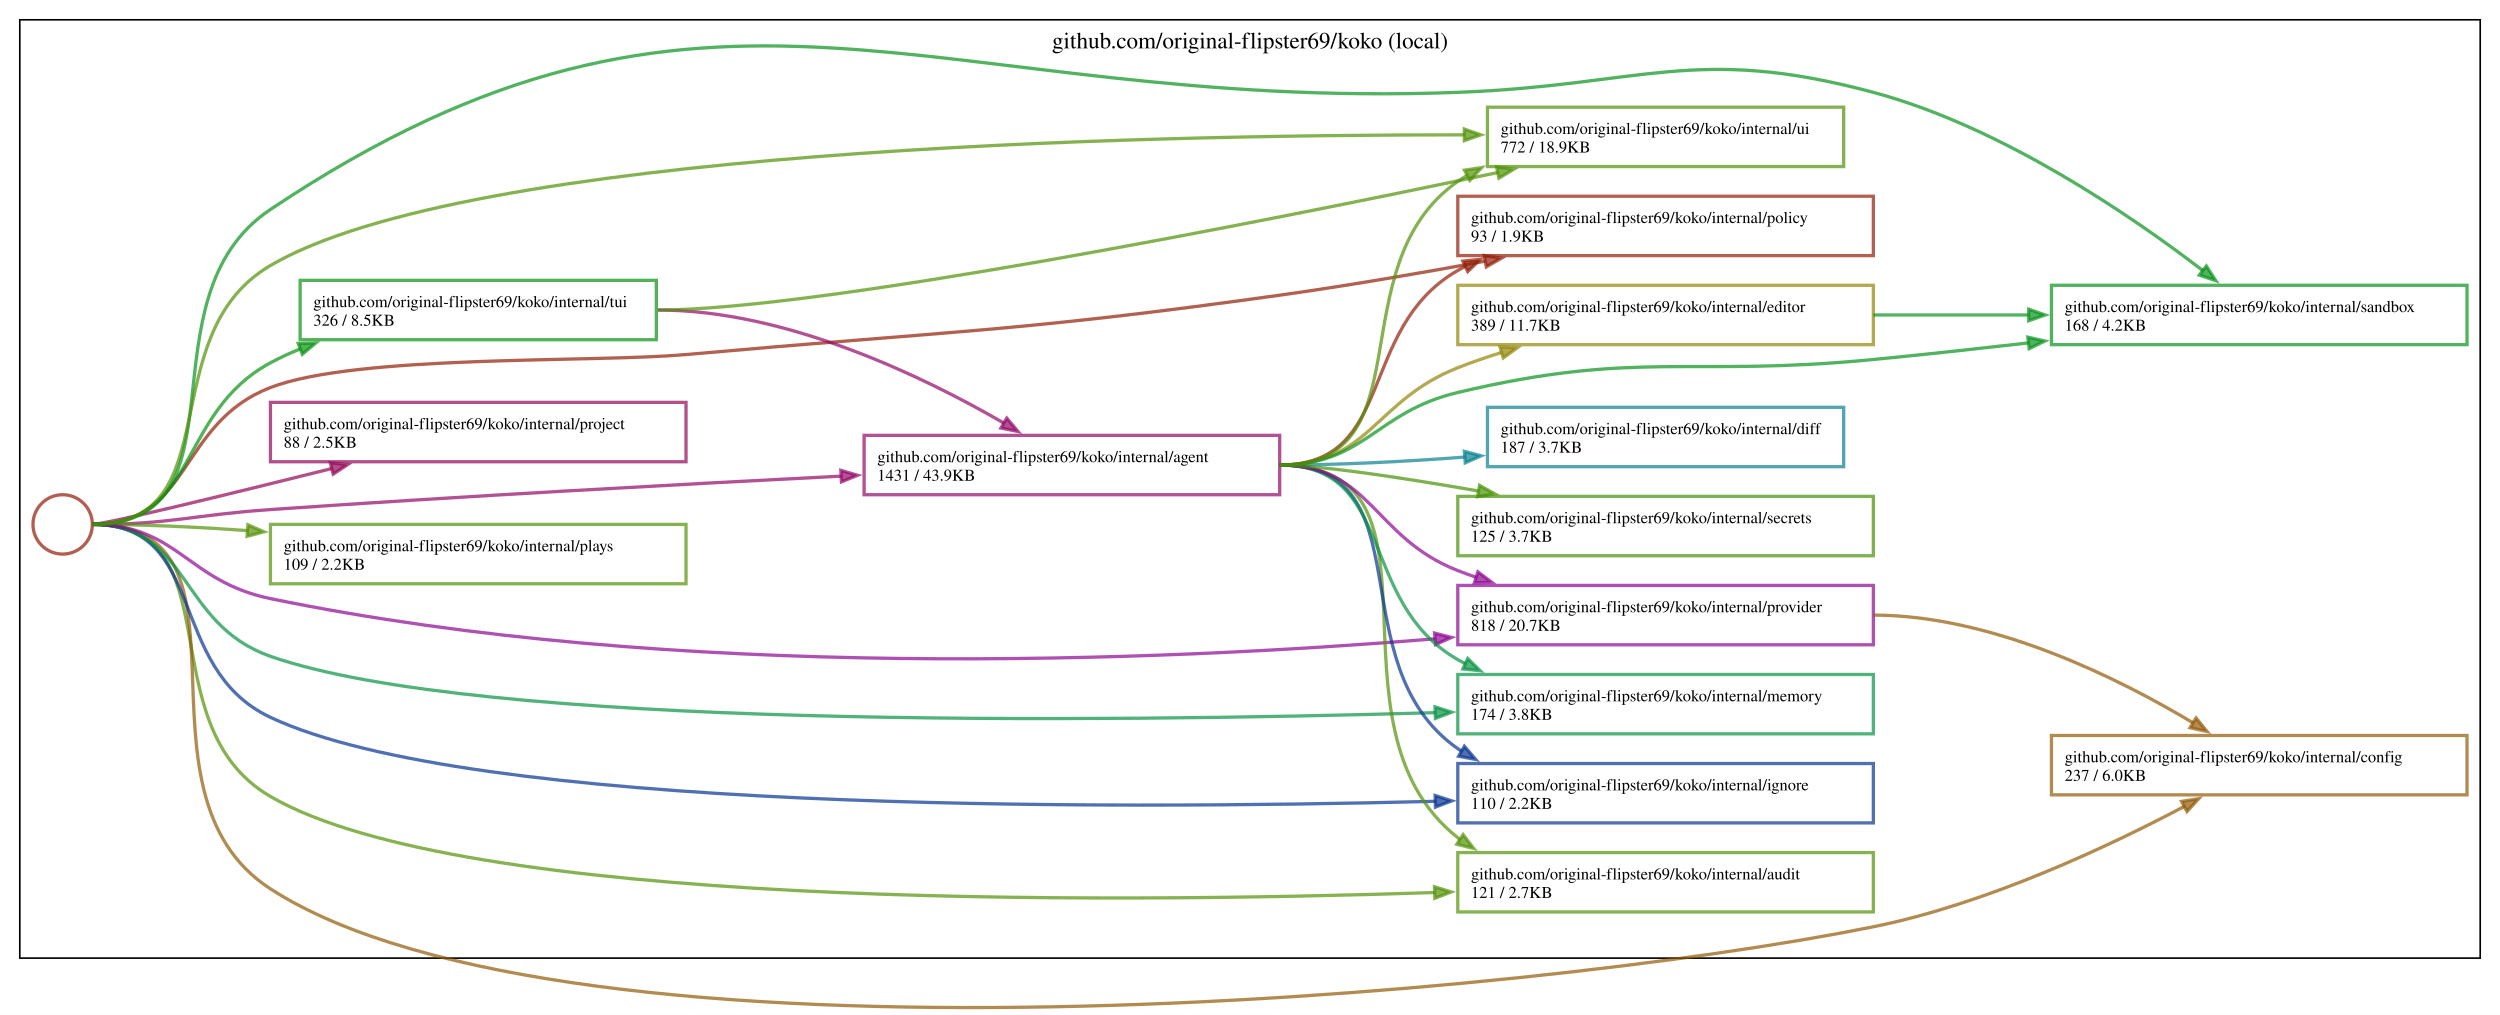
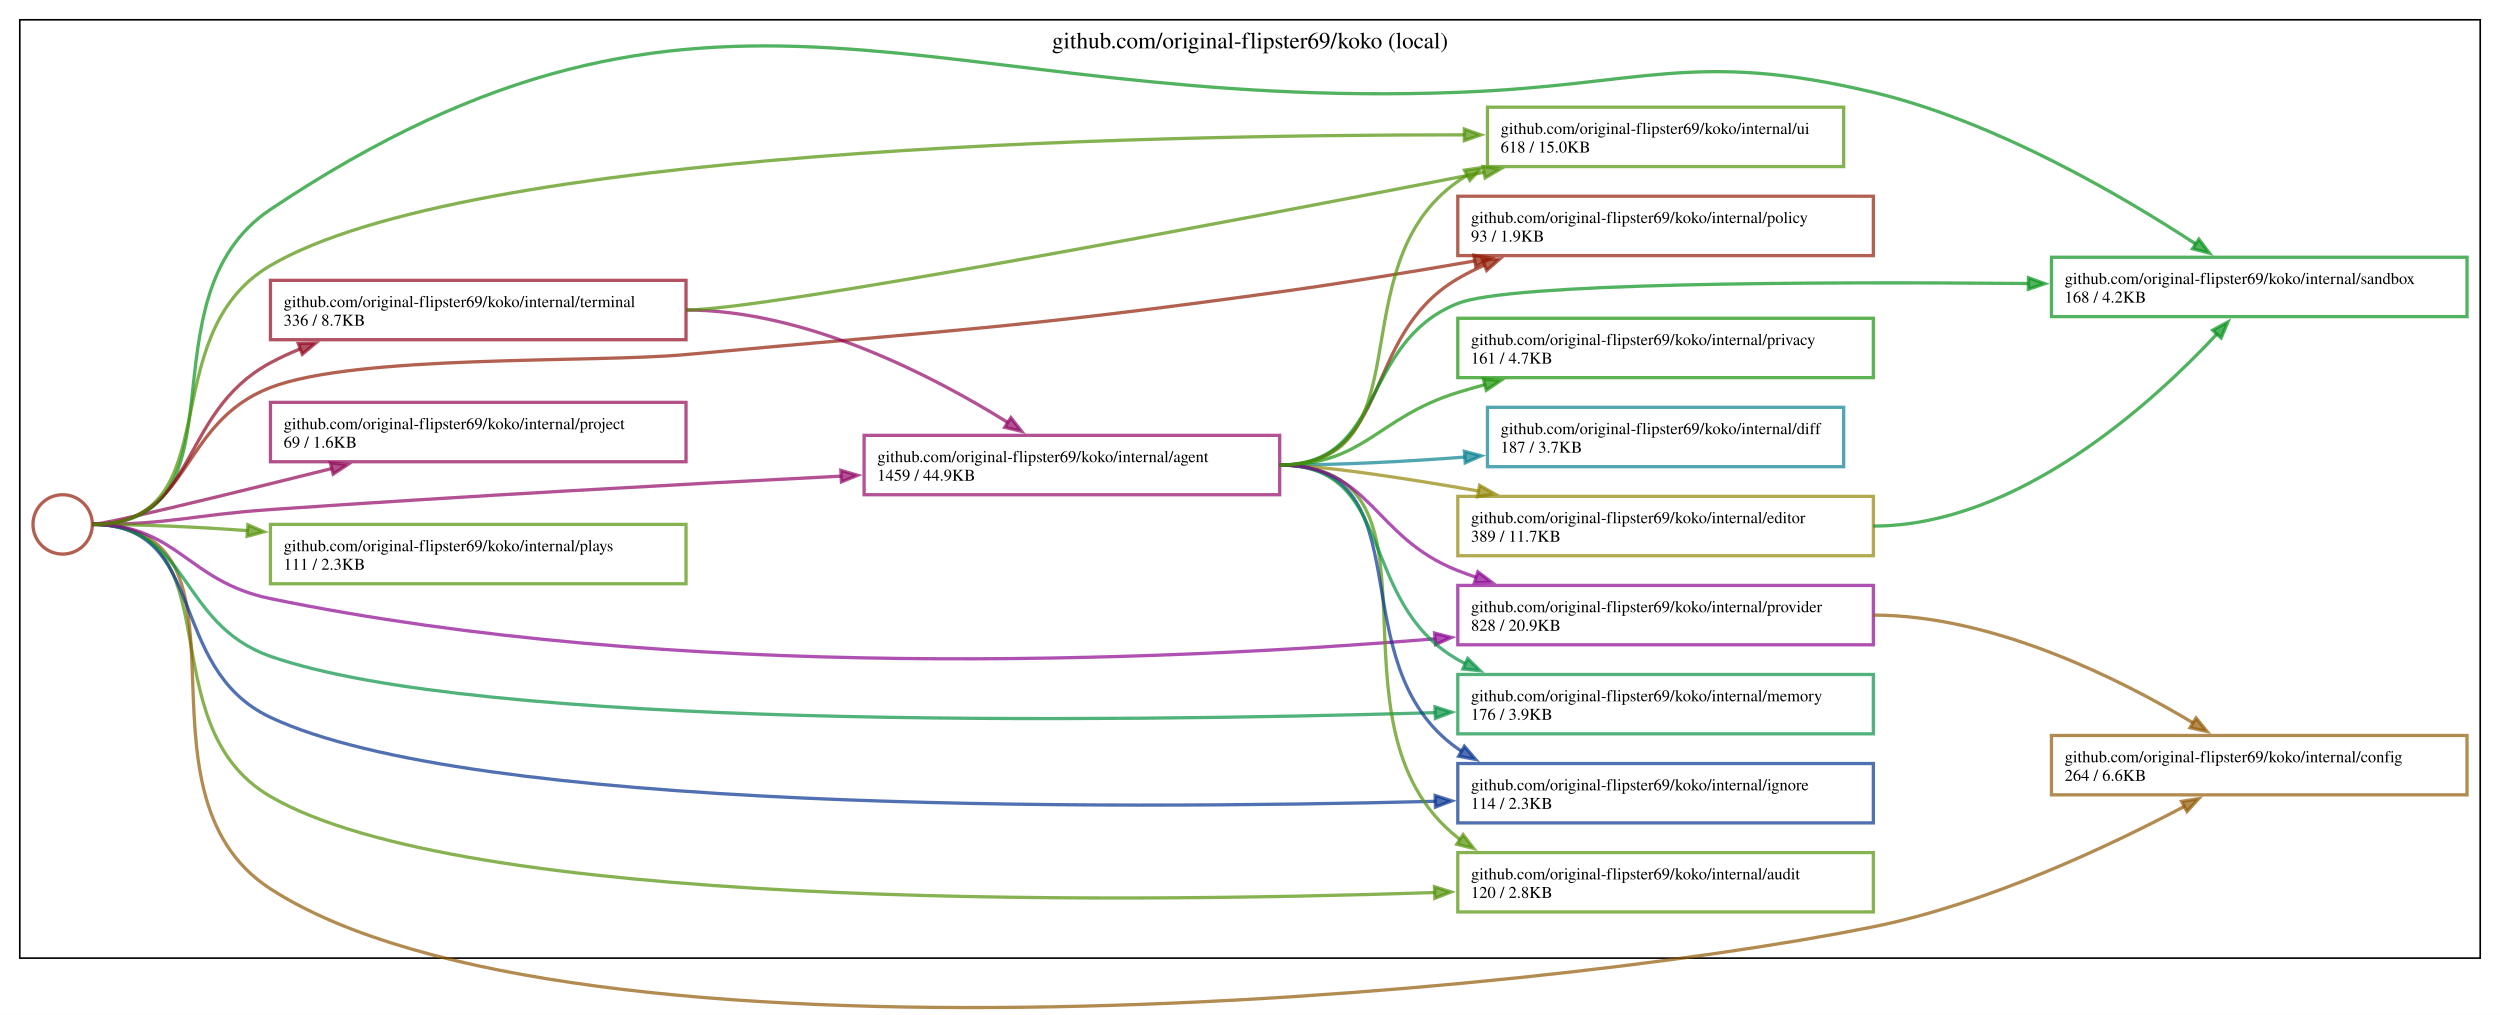
<svg xmlns="http://www.w3.org/2000/svg" xmlns:xlink="http://www.w3.org/1999/xlink" width="1516pt" height="615pt" viewBox="0.00 0.00 1516.00 615.00">
  <g id="graph0" class="graph" transform="scale(1 1) rotate(0) translate(4 611.42)">
    <polygon fill="white" stroke="none" points="-4,4 -4,-611.42 1512,-611.42 1512,4 -4,4" />
    <g id="clust1" class="cluster">
      <g id="a_clust1">
        <a xlink:href="https://pkg.go.dev/github.com/original-flipster69/koko@" xlink:title="github.com/original-flipster69/koko (local)">
          <polygon fill="none" stroke="black" points="8,-30.42 8,-599.42 1500,-599.42 1500,-30.42 8,-30.42" />
          <text xml:space="preserve" text-anchor="middle" x="754" y="-582.12" font-family="Times,serif" font-size="14.00">github.com/original-flipster69/koko (local)</text>
        </a>
      </g>
    </g>
    <g id="node1" class="node">
      <g id="a_node1">
        <a xlink:title="github.com/original-flipster69/koko" target="_graphviz">
          <ellipse fill="none" stroke="#911907" stroke-width="2" stroke-opacity="0.698" cx="34" cy="-293.42" rx="18" ry="18" />
        </a>
      </g>
    </g>
    <g id="node2" class="node">
      <g id="a_node2">
        <a xlink:href="https://pkg.go.dev/github.com/original-flipster69/koko/internal/agent" xlink:title="github.com/original-flipster69/koko/internal/agent" target="_graphviz">
          <polygon fill="none" stroke="#910766" stroke-width="2" stroke-opacity="0.698" points="772,-347.42 520,-347.42 520,-311.42 772,-311.42 772,-347.42" />
          <text xml:space="preserve" text-anchor="start" x="528" y="-331.17" font-family="Times,serif" font-size="10.00">github.com/original-flipster69/koko/internal/agent</text>
-           <text xml:space="preserve" text-anchor="start" x="528" y="-319.92" font-family="Times,serif" font-size="10.00">1431 / 43.9KB</text>
+           <text xml:space="preserve" text-anchor="start" x="528" y="-319.92" font-family="Times,serif" font-size="10.00">1459 / 44.9KB</text>
        </a>
      </g>
    </g>
    <g id="edge1" class="edge">
      <g id="a_edge1">
        <a xlink:title="github.com/original-flipster69/koko -&gt; github.com/original-flipster69/koko/internal/agent">
          <path fill="none" stroke="#910766" stroke-width="2" stroke-opacity="0.698" d="M52,-293.42C100.17,-293.42 111.95,-299.08 160,-302.42 276.64,-310.52 409.21,-317.77 506.23,-322.71" />
          <polygon fill="#910766" fill-opacity="0.698" stroke="#910766" stroke-width="2" stroke-opacity="0.698" points="505.89,-326.2 516.05,-323.21 506.24,-319.2 505.89,-326.2" />
        </a>
      </g>
    </g>
    <g id="node3" class="node">
      <g id="a_node3">
        <a xlink:href="https://pkg.go.dev/github.com/original-flipster69/koko/internal/audit" xlink:title="github.com/original-flipster69/koko/internal/audit" target="_graphviz">
          <polygon fill="none" stroke="#529107" stroke-width="2" stroke-opacity="0.698" points="1132,-94.42 880,-94.42 880,-58.42 1132,-58.42 1132,-94.42" />
          <text xml:space="preserve" text-anchor="start" x="888" y="-78.17" font-family="Times,serif" font-size="10.00">github.com/original-flipster69/koko/internal/audit</text>
-           <text xml:space="preserve" text-anchor="start" x="888" y="-66.92" font-family="Times,serif" font-size="10.00">121 / 2.7KB</text>
+           <text xml:space="preserve" text-anchor="start" x="888" y="-66.92" font-family="Times,serif" font-size="10.00">120 / 2.8KB</text>
        </a>
      </g>
    </g>
    <g id="edge2" class="edge">
      <g id="a_edge2">
        <a xlink:title="github.com/original-flipster69/koko -&gt; github.com/original-flipster69/koko/internal/audit">
          <path fill="none" stroke="#529107" stroke-width="2" stroke-opacity="0.698" d="M52,-293.42C139.65,-293.42 84.22,-172.45 160,-128.42 276.23,-60.88 657.78,-63.31 866.15,-70.2" />
          <polygon fill="#529107" fill-opacity="0.698" stroke="#529107" stroke-width="2" stroke-opacity="0.698" points="865.87,-73.69 875.98,-70.54 866.1,-66.7 865.87,-73.69" />
        </a>
      </g>
    </g>
    <g id="node4" class="node">
      <g id="a_node4">
        <a xlink:href="https://pkg.go.dev/github.com/original-flipster69/koko/internal/config" xlink:title="github.com/original-flipster69/koko/internal/config" target="_graphviz">
          <polygon fill="none" stroke="#915907" stroke-width="2" stroke-opacity="0.698" points="1492,-165.42 1240,-165.42 1240,-129.42 1492,-129.42 1492,-165.42" />
          <text xml:space="preserve" text-anchor="start" x="1248" y="-149.17" font-family="Times,serif" font-size="10.00">github.com/original-flipster69/koko/internal/config</text>
-           <text xml:space="preserve" text-anchor="start" x="1248" y="-137.92" font-family="Times,serif" font-size="10.00">237 / 6.0KB</text>
+           <text xml:space="preserve" text-anchor="start" x="1248" y="-137.92" font-family="Times,serif" font-size="10.00">264 / 6.6KB</text>
        </a>
      </g>
    </g>
    <g id="edge3" class="edge">
      <g id="a_edge3">
        <a xlink:title="github.com/original-flipster69/koko -&gt; github.com/original-flipster69/koko/internal/config">
          <path fill="none" stroke="#915907" stroke-width="2" stroke-opacity="0.698" d="M52,-293.42C161.32,-293.42 68.2,-131.79 160,-72.42 341.42,44.92 920.21,-6.69 1132,-49.42 1201.05,-63.35 1275.12,-98.34 1320.76,-122.51" />
          <polygon fill="#915907" fill-opacity="0.698" stroke="#915907" stroke-width="2" stroke-opacity="0.698" points="1318.88,-125.47 1329.35,-127.12 1322.19,-119.3 1318.88,-125.47" />
        </a>
      </g>
    </g>
    <g id="node7" class="node">
      <g id="a_node7">
        <a xlink:href="https://pkg.go.dev/github.com/original-flipster69/koko/internal/ignore" xlink:title="github.com/original-flipster69/koko/internal/ignore" target="_graphviz">
          <polygon fill="none" stroke="#073391" stroke-width="2" stroke-opacity="0.698" points="1132,-148.42 880,-148.42 880,-112.42 1132,-112.42 1132,-148.42" />
          <text xml:space="preserve" text-anchor="start" x="888" y="-132.17" font-family="Times,serif" font-size="10.00">github.com/original-flipster69/koko/internal/ignore</text>
-           <text xml:space="preserve" text-anchor="start" x="888" y="-120.92" font-family="Times,serif" font-size="10.00">110 / 2.2KB</text>
+           <text xml:space="preserve" text-anchor="start" x="888" y="-120.92" font-family="Times,serif" font-size="10.00">114 / 2.3KB</text>
        </a>
      </g>
    </g>
    <g id="edge4" class="edge">
      <g id="a_edge4">
        <a xlink:title="github.com/original-flipster69/koko -&gt; github.com/original-flipster69/koko/internal/ignore">
          <path fill="none" stroke="#073391" stroke-width="2" stroke-opacity="0.698" d="M52,-293.42C122.77,-293.42 95.97,-206.55 160,-176.42 281.42,-119.27 659.82,-120.26 866.63,-125.51" />
          <polygon fill="#073391" fill-opacity="0.698" stroke="#073391" stroke-width="2" stroke-opacity="0.698" points="866.27,-129.01 876.36,-125.77 866.45,-122.01 866.27,-129.01" />
        </a>
      </g>
    </g>
    <g id="node8" class="node">
      <g id="a_node8">
        <a xlink:href="https://pkg.go.dev/github.com/original-flipster69/koko/internal/memory" xlink:title="github.com/original-flipster69/koko/internal/memory" target="_graphviz">
          <polygon fill="none" stroke="#079143" stroke-width="2" stroke-opacity="0.698" points="1132,-202.42 880,-202.42 880,-166.42 1132,-166.42 1132,-202.42" />
          <text xml:space="preserve" text-anchor="start" x="888" y="-186.17" font-family="Times,serif" font-size="10.00">github.com/original-flipster69/koko/internal/memory</text>
-           <text xml:space="preserve" text-anchor="start" x="888" y="-174.92" font-family="Times,serif" font-size="10.00">174 / 3.8KB</text>
+           <text xml:space="preserve" text-anchor="start" x="888" y="-174.92" font-family="Times,serif" font-size="10.00">176 / 3.9KB</text>
        </a>
      </g>
    </g>
    <g id="edge5" class="edge">
      <g id="a_edge5">
        <a xlink:title="github.com/original-flipster69/koko -&gt; github.com/original-flipster69/koko/internal/memory">
          <path fill="none" stroke="#079143" stroke-width="2" stroke-opacity="0.698" d="M52,-293.42C111.73,-293.42 103.6,-233.11 160,-213.42 286.26,-169.33 660.89,-173.31 866.35,-179.27" />
          <polygon fill="#079143" fill-opacity="0.698" stroke="#079143" stroke-width="2" stroke-opacity="0.698" points="866.21,-182.77 876.3,-179.57 866.41,-175.77 866.21,-182.77" />
        </a>
      </g>
    </g>
    <g id="node9" class="node">
      <g id="a_node9">
        <a xlink:href="https://pkg.go.dev/github.com/original-flipster69/koko/internal/plays" xlink:title="github.com/original-flipster69/koko/internal/plays" target="_graphviz">
          <polygon fill="none" stroke="#549107" stroke-width="2" stroke-opacity="0.698" points="412,-293.42 160,-293.42 160,-257.42 412,-257.42 412,-293.42" />
          <text xml:space="preserve" text-anchor="start" x="168" y="-277.17" font-family="Times,serif" font-size="10.00">github.com/original-flipster69/koko/internal/plays</text>
-           <text xml:space="preserve" text-anchor="start" x="168" y="-265.92" font-family="Times,serif" font-size="10.00">109 / 2.2KB</text>
+           <text xml:space="preserve" text-anchor="start" x="168" y="-265.92" font-family="Times,serif" font-size="10.00">111 / 2.3KB</text>
        </a>
      </g>
    </g>
    <g id="edge6" class="edge">
      <g id="a_edge6">
        <a xlink:title="github.com/original-flipster69/koko -&gt; github.com/original-flipster69/koko/internal/plays">
          <path fill="none" stroke="#549107" stroke-width="2" stroke-opacity="0.698" d="M52,-293.42C82.58,-293.42 115.35,-291.86 146.36,-289.66" />
          <polygon fill="#549107" fill-opacity="0.698" stroke="#549107" stroke-width="2" stroke-opacity="0.698" points="146.34,-293.17 156.06,-288.94 145.82,-286.19 146.34,-293.17" />
        </a>
      </g>
    </g>
    <g id="node10" class="node">
      <g id="a_node10">
        <a xlink:href="https://pkg.go.dev/github.com/original-flipster69/koko/internal/policy" xlink:title="github.com/original-flipster69/koko/internal/policy" target="_graphviz">
          <polygon fill="none" stroke="#911d07" stroke-width="2" stroke-opacity="0.698" points="1132,-492.42 880,-492.42 880,-456.42 1132,-456.42 1132,-492.42" />
          <text xml:space="preserve" text-anchor="start" x="888" y="-476.17" font-family="Times,serif" font-size="10.00">github.com/original-flipster69/koko/internal/policy</text>
          <text xml:space="preserve" text-anchor="start" x="888" y="-464.92" font-family="Times,serif" font-size="10.00">93 / 1.9KB</text>
        </a>
      </g>
    </g>
    <g id="edge7" class="edge">
      <g id="a_edge7">
        <a xlink:title="github.com/original-flipster69/koko -&gt; github.com/original-flipster69/koko/internal/policy">
-           <path fill="none" stroke="#911d07" stroke-width="2" stroke-opacity="0.698" d="M52,-293.42C112.54,-293.42 103.5,-354.68 160,-376.42 212.43,-396.59 356.05,-391.4 412,-396.42 572.16,-410.78 612.75,-410.14 772,-432.42 812.87,-438.14 857.51,-445.83 896.69,-453.07" />
-           <polygon fill="#911d07" fill-opacity="0.698" stroke="#911d07" stroke-width="2" stroke-opacity="0.698" points="896.03,-456.5 906.51,-454.89 897.32,-449.62 896.03,-456.5" />
-         </a>
-       </g>
-     </g>
-     <g id="node11" class="node">
-       <g id="a_node11">
+           <path fill="none" stroke="#911d07" stroke-width="2" stroke-opacity="0.698" d="M52,-293.42C112.54,-293.42 103.5,-354.68 160,-376.42 212.43,-396.59 356.06,-391.25 412,-396.42 572.21,-411.23 612.63,-412.35 772,-434.42 810.72,-439.78 852.87,-446.69 890.55,-453.25" />
+           <polygon fill="#911d07" fill-opacity="0.698" stroke="#911d07" stroke-width="2" stroke-opacity="0.698" points="889.71,-456.65 900.17,-454.94 890.92,-449.76 889.71,-456.65" />
+         </a>
+       </g>
+     </g>
+     <g id="node12" class="node">
+       <g id="a_node12">
        <a xlink:href="https://pkg.go.dev/github.com/original-flipster69/koko/internal/project" xlink:title="github.com/original-flipster69/koko/internal/project" target="_graphviz">
          <polygon fill="none" stroke="#910756" stroke-width="2" stroke-opacity="0.698" points="412,-367.42 160,-367.42 160,-331.42 412,-331.42 412,-367.42" />
          <text xml:space="preserve" text-anchor="start" x="168" y="-351.17" font-family="Times,serif" font-size="10.00">github.com/original-flipster69/koko/internal/project</text>
-           <text xml:space="preserve" text-anchor="start" x="168" y="-339.92" font-family="Times,serif" font-size="10.00">88 / 2.5KB</text>
+           <text xml:space="preserve" text-anchor="start" x="168" y="-339.92" font-family="Times,serif" font-size="10.00">69 / 1.6KB</text>
        </a>
      </g>
    </g>
    <g id="edge8" class="edge">
      <g id="a_edge8">
        <a xlink:title="github.com/original-flipster69/koko -&gt; github.com/original-flipster69/koko/internal/project">
          <path fill="none" stroke="#910756" stroke-width="2" stroke-opacity="0.698" d="M52,-293.42C59.61,-293.42 134.57,-311.69 197.44,-327.37" />
          <polygon fill="#910756" fill-opacity="0.698" stroke="#910756" stroke-width="2" stroke-opacity="0.698" points="196.34,-330.7 206.89,-329.73 198.04,-323.91 196.34,-330.7" />
        </a>
      </g>
    </g>
-     <g id="node12" class="node">
-       <g id="a_node12">
+     <g id="node13" class="node">
+       <g id="a_node13">
        <a xlink:href="https://pkg.go.dev/github.com/original-flipster69/koko/internal/provider" xlink:title="github.com/original-flipster69/koko/internal/provider" target="_graphviz">
          <polygon fill="none" stroke="#8c0791" stroke-width="2" stroke-opacity="0.698" points="1132,-256.42 880,-256.42 880,-220.42 1132,-220.42 1132,-256.42" />
          <text xml:space="preserve" text-anchor="start" x="888" y="-240.17" font-family="Times,serif" font-size="10.00">github.com/original-flipster69/koko/internal/provider</text>
-           <text xml:space="preserve" text-anchor="start" x="888" y="-228.92" font-family="Times,serif" font-size="10.00">818 / 20.7KB</text>
+           <text xml:space="preserve" text-anchor="start" x="888" y="-228.92" font-family="Times,serif" font-size="10.00">828 / 20.9KB</text>
        </a>
      </g>
    </g>
    <g id="edge9" class="edge">
      <g id="a_edge9">
        <a xlink:title="github.com/original-flipster69/koko -&gt; github.com/original-flipster69/koko/internal/provider">
          <path fill="none" stroke="#8c0791" stroke-width="2" stroke-opacity="0.698" d="M52,-293.42C104,-293.42 109.07,-258.92 160,-248.42 404.55,-198 697.41,-210.2 866.26,-224.04" />
          <polygon fill="#8c0791" fill-opacity="0.698" stroke="#8c0791" stroke-width="2" stroke-opacity="0.698" points="865.92,-227.53 876.18,-224.87 866.51,-220.55 865.92,-227.53" />
        </a>
      </g>
    </g>
-     <g id="node13" class="node">
-       <g id="a_node13">
+     <g id="node14" class="node">
+       <g id="a_node14">
        <a xlink:href="https://pkg.go.dev/github.com/original-flipster69/koko/internal/sandbox" xlink:title="github.com/original-flipster69/koko/internal/sandbox" target="_graphviz">
-           <polygon fill="none" stroke="#07911b" stroke-width="2" stroke-opacity="0.698" points="1492,-438.42 1240,-438.42 1240,-402.42 1492,-402.42 1492,-438.42" />
-           <text xml:space="preserve" text-anchor="start" x="1248" y="-422.17" font-family="Times,serif" font-size="10.00">github.com/original-flipster69/koko/internal/sandbox</text>
-           <text xml:space="preserve" text-anchor="start" x="1248" y="-410.92" font-family="Times,serif" font-size="10.00">168 / 4.2KB</text>
+           <polygon fill="none" stroke="#07911b" stroke-width="2" stroke-opacity="0.698" points="1492,-455.42 1240,-455.42 1240,-419.42 1492,-419.42 1492,-455.42" />
+           <text xml:space="preserve" text-anchor="start" x="1248" y="-439.17" font-family="Times,serif" font-size="10.00">github.com/original-flipster69/koko/internal/sandbox</text>
+           <text xml:space="preserve" text-anchor="start" x="1248" y="-427.92" font-family="Times,serif" font-size="10.00">168 / 4.2KB</text>
        </a>
      </g>
    </g>
    <g id="edge10" class="edge">
      <g id="a_edge10">
        <a xlink:title="github.com/original-flipster69/koko -&gt; github.com/original-flipster69/koko/internal/sandbox">
-           <path fill="none" stroke="#07911b" stroke-width="2" stroke-opacity="0.698" d="M52,-293.42C149.52,-293.42 78.91,-430.25 160,-484.42 427.39,-663.02 558.67,-543.38 880,-555.42 991.92,-559.61 1023.84,-584.49 1132,-555.42 1210.04,-534.44 1288.92,-480.25 1331.93,-447.25" />
-           <polygon fill="#07911b" fill-opacity="0.698" stroke="#07911b" stroke-width="2" stroke-opacity="0.698" points="1333.94,-450.12 1339.68,-441.22 1329.64,-444.6 1333.94,-450.12" />
+           <path fill="none" stroke="#07911b" stroke-width="2" stroke-opacity="0.698" d="M52,-293.42C149.52,-293.42 78.91,-430.25 160,-484.42 427.39,-663.02 558.67,-543.38 880,-555.42 991.92,-559.61 1023.06,-581.43 1132,-555.42 1206.04,-537.74 1283.18,-492.5 1327.51,-463.45" />
+           <polygon fill="#07911b" fill-opacity="0.698" stroke="#07911b" stroke-width="2" stroke-opacity="0.698" points="1329.41,-466.39 1335.79,-457.94 1325.53,-460.56 1329.41,-466.39" />
        </a>
      </g>
    </g>
    <g id="node15" class="node">
      <g id="a_node15">
-         <a xlink:href="https://pkg.go.dev/github.com/original-flipster69/koko/internal/tui" xlink:title="github.com/original-flipster69/koko/internal/tui" target="_graphviz">
-           <polygon fill="none" stroke="#079111" stroke-width="2" stroke-opacity="0.698" points="394,-441.42 178,-441.42 178,-405.42 394,-405.42 394,-441.42" />
-           <text xml:space="preserve" text-anchor="start" x="186" y="-425.17" font-family="Times,serif" font-size="10.00">github.com/original-flipster69/koko/internal/tui</text>
-           <text xml:space="preserve" text-anchor="start" x="186" y="-413.92" font-family="Times,serif" font-size="10.00">326 / 8.5KB</text>
+         <a xlink:href="https://pkg.go.dev/github.com/original-flipster69/koko/internal/terminal" xlink:title="github.com/original-flipster69/koko/internal/terminal" target="_graphviz">
+           <polygon fill="none" stroke="#91071d" stroke-width="2" stroke-opacity="0.698" points="412,-441.42 160,-441.42 160,-405.42 412,-405.42 412,-441.42" />
+           <text xml:space="preserve" text-anchor="start" x="168" y="-425.17" font-family="Times,serif" font-size="10.00">github.com/original-flipster69/koko/internal/terminal</text>
+           <text xml:space="preserve" text-anchor="start" x="168" y="-413.92" font-family="Times,serif" font-size="10.00">336 / 8.7KB</text>
        </a>
      </g>
    </g>
    <g id="edge11" class="edge">
      <g id="a_edge11">
-         <a xlink:title="github.com/original-flipster69/koko -&gt; github.com/original-flipster69/koko/internal/tui">
-           <path fill="none" stroke="#079111" stroke-width="2" stroke-opacity="0.698" d="M52,-293.42C116.82,-293.42 102.93,-360.7 160,-391.42 165.77,-394.52 171.85,-397.34 178.1,-399.88" />
-           <polygon fill="#079111" fill-opacity="0.698" stroke="#079111" stroke-width="2" stroke-opacity="0.698" points="176.86,-403.16 187.45,-403.4 179.32,-396.6 176.86,-403.16" />
+         <a xlink:title="github.com/original-flipster69/koko -&gt; github.com/original-flipster69/koko/internal/terminal">
+           <path fill="none" stroke="#91071d" stroke-width="2" stroke-opacity="0.698" d="M52,-293.42C116.82,-293.42 102.93,-360.7 160,-391.42 165.77,-394.52 171.85,-397.34 178.1,-399.88" />
+           <polygon fill="#91071d" fill-opacity="0.698" stroke="#91071d" stroke-width="2" stroke-opacity="0.698" points="176.86,-403.16 187.45,-403.4 179.32,-396.6 176.86,-403.16" />
        </a>
      </g>
    </g>
    <g id="node16" class="node">
      <g id="a_node16">
        <a xlink:href="https://pkg.go.dev/github.com/original-flipster69/koko/internal/ui" xlink:title="github.com/original-flipster69/koko/internal/ui" target="_graphviz">
          <polygon fill="none" stroke="#519107" stroke-width="2" stroke-opacity="0.698" points="1114,-546.42 898,-546.42 898,-510.42 1114,-510.42 1114,-546.42" />
          <text xml:space="preserve" text-anchor="start" x="906" y="-530.17" font-family="Times,serif" font-size="10.00">github.com/original-flipster69/koko/internal/ui</text>
-           <text xml:space="preserve" text-anchor="start" x="906" y="-518.92" font-family="Times,serif" font-size="10.00">772 / 18.9KB</text>
+           <text xml:space="preserve" text-anchor="start" x="906" y="-518.92" font-family="Times,serif" font-size="10.00">618 / 15.0KB</text>
        </a>
      </g>
    </g>
    <g id="edge12" class="edge">
      <g id="a_edge12">
        <a xlink:title="github.com/original-flipster69/koko -&gt; github.com/original-flipster69/koko/internal/ui">
          <path fill="none" stroke="#519107" stroke-width="2" stroke-opacity="0.698" d="M52,-293.42C136.69,-293.42 86.93,-407.59 160,-450.42 279.69,-520.57 680.62,-529.72 884.19,-529.65" />
          <polygon fill="#519107" fill-opacity="0.698" stroke="#519107" stroke-width="2" stroke-opacity="0.698" points="883.99,-533.15 893.99,-529.64 883.98,-526.15 883.99,-533.15" />
        </a>
      </g>
    </g>
    <g id="edge13" class="edge">
      <g id="a_edge13">
        <a xlink:title="github.com/original-flipster69/koko/internal/agent -&gt; github.com/original-flipster69/koko/internal/audit">
          <path fill="none" stroke="#529107" stroke-width="2" stroke-opacity="0.698" d="M772,-329.42C883.32,-329.42 792.66,-172.45 880,-103.42 880.48,-103.04 880.96,-102.67 881.45,-102.3" />
          <polygon fill="#529107" fill-opacity="0.698" stroke="#529107" stroke-width="2" stroke-opacity="0.698" points="883.22,-105.32 889.68,-96.92 879.4,-99.46 883.22,-105.32" />
        </a>
      </g>
    </g>
    <g id="node5" class="node">
      <g id="a_node5">
        <a xlink:href="https://pkg.go.dev/github.com/original-flipster69/koko/internal/diff" xlink:title="github.com/original-flipster69/koko/internal/diff" target="_graphviz">
          <polygon fill="none" stroke="#078091" stroke-width="2" stroke-opacity="0.698" points="1114,-364.42 898,-364.42 898,-328.42 1114,-328.42 1114,-364.42" />
          <text xml:space="preserve" text-anchor="start" x="906" y="-348.17" font-family="Times,serif" font-size="10.00">github.com/original-flipster69/koko/internal/diff</text>
          <text xml:space="preserve" text-anchor="start" x="906" y="-336.92" font-family="Times,serif" font-size="10.00">187 / 3.7KB</text>
        </a>
      </g>
    </g>
    <g id="edge14" class="edge">
      <g id="a_edge14">
        <a xlink:title="github.com/original-flipster69/koko/internal/agent -&gt; github.com/original-flipster69/koko/internal/diff">
          <path fill="none" stroke="#078091" stroke-width="2" stroke-opacity="0.698" d="M772,-329.42C808.64,-329.42 848.44,-331.54 884.61,-334.28" />
          <polygon fill="#078091" fill-opacity="0.698" stroke="#078091" stroke-width="2" stroke-opacity="0.698" points="883.98,-337.74 894.22,-335.03 884.52,-330.76 883.98,-337.74" />
        </a>
      </g>
    </g>
    <g id="node6" class="node">
      <g id="a_node6">
        <a xlink:href="https://pkg.go.dev/github.com/original-flipster69/koko/internal/editor" xlink:title="github.com/original-flipster69/koko/internal/editor" target="_graphviz">
-           <polygon fill="none" stroke="#918407" stroke-width="2" stroke-opacity="0.698" points="1132,-438.42 880,-438.42 880,-402.42 1132,-402.42 1132,-438.42" />
-           <text xml:space="preserve" text-anchor="start" x="888" y="-422.17" font-family="Times,serif" font-size="10.00">github.com/original-flipster69/koko/internal/editor</text>
-           <text xml:space="preserve" text-anchor="start" x="888" y="-410.92" font-family="Times,serif" font-size="10.00">389 / 11.7KB</text>
+           <polygon fill="none" stroke="#918407" stroke-width="2" stroke-opacity="0.698" points="1132,-310.42 880,-310.42 880,-274.42 1132,-274.42 1132,-310.42" />
+           <text xml:space="preserve" text-anchor="start" x="888" y="-294.17" font-family="Times,serif" font-size="10.00">github.com/original-flipster69/koko/internal/editor</text>
+           <text xml:space="preserve" text-anchor="start" x="888" y="-282.92" font-family="Times,serif" font-size="10.00">389 / 11.7KB</text>
        </a>
      </g>
    </g>
    <g id="edge15" class="edge">
      <g id="a_edge15">
        <a xlink:title="github.com/original-flipster69/koko/internal/agent -&gt; github.com/original-flipster69/koko/internal/editor">
-           <path fill="none" stroke="#918407" stroke-width="2" stroke-opacity="0.698" d="M772,-329.42C826.7,-329.42 829.11,-368.37 880,-388.42 888.53,-391.78 897.52,-394.88 906.61,-397.72" />
-           <polygon fill="#918407" fill-opacity="0.698" stroke="#918407" stroke-width="2" stroke-opacity="0.698" points="905.55,-401.06 916.14,-400.57 907.56,-394.35 905.55,-401.06" />
+           <path fill="none" stroke="#918407" stroke-width="2" stroke-opacity="0.698" d="M772,-329.42C795.64,-329.42 845.34,-321.89 892.78,-313.63" />
+           <polygon fill="#918407" fill-opacity="0.698" stroke="#918407" stroke-width="2" stroke-opacity="0.698" points="893.21,-317.11 902.45,-311.93 891.99,-310.22 893.21,-317.11" />
        </a>
      </g>
    </g>
    <g id="edge16" class="edge">
      <g id="a_edge16">
        <a xlink:title="github.com/original-flipster69/koko/internal/agent -&gt; github.com/original-flipster69/koko/internal/ignore">
          <path fill="none" stroke="#073391" stroke-width="2" stroke-opacity="0.698" d="M772,-329.42C862.26,-329.42 806.09,-209.23 880,-157.42 880.8,-156.86 881.61,-156.31 882.43,-155.77" />
          <polygon fill="#073391" fill-opacity="0.698" stroke="#073391" stroke-width="2" stroke-opacity="0.698" points="884,-158.9 890.92,-150.88 880.5,-152.84 884,-158.9" />
        </a>
      </g>
    </g>
    <g id="edge17" class="edge">
      <g id="a_edge17">
        <a xlink:title="github.com/original-flipster69/koko/internal/agent -&gt; github.com/original-flipster69/koko/internal/memory">
          <path fill="none" stroke="#079143" stroke-width="2" stroke-opacity="0.698" d="M772,-329.42C843.09,-329.42 818.34,-246.82 880,-211.42 881.54,-210.53 883.11,-209.67 884.7,-208.85" />
          <polygon fill="#079143" fill-opacity="0.698" stroke="#079143" stroke-width="2" stroke-opacity="0.698" points="886.03,-212.09 893.61,-204.69 883.07,-205.75 886.03,-212.09" />
        </a>
      </g>
    </g>
    <g id="edge18" class="edge">
      <g id="a_edge18">
        <a xlink:title="github.com/original-flipster69/koko/internal/agent -&gt; github.com/original-flipster69/koko/internal/policy">
-           <path fill="none" stroke="#911d07" stroke-width="2" stroke-opacity="0.698" d="M772,-329.42C843.09,-329.42 818.34,-412.02 880,-447.42 881.54,-448.3 883.11,-449.16 884.7,-449.99" />
-           <polygon fill="#911d07" fill-opacity="0.698" stroke="#911d07" stroke-width="2" stroke-opacity="0.698" points="883.07,-453.09 893.61,-454.14 886.03,-446.75 883.07,-453.09" />
+           <path fill="none" stroke="#911d07" stroke-width="2" stroke-opacity="0.698" d="M772,-329.42C841.47,-329.42 820.04,-407.34 880,-442.42 885.22,-445.47 890.74,-448.24 896.42,-450.75" />
+           <polygon fill="#911d07" fill-opacity="0.698" stroke="#911d07" stroke-width="2" stroke-opacity="0.698" points="894.9,-453.91 905.48,-454.4 897.51,-447.41 894.9,-453.91" />
+         </a>
+       </g>
+     </g>
+     <g id="node11" class="node">
+       <g id="a_node11">
+         <a xlink:href="https://pkg.go.dev/github.com/original-flipster69/koko/internal/privacy" xlink:title="github.com/original-flipster69/koko/internal/privacy" target="_graphviz">
+           <polygon fill="none" stroke="#189107" stroke-width="2" stroke-opacity="0.698" points="1132,-418.42 880,-418.42 880,-382.42 1132,-382.42 1132,-418.42" />
+           <text xml:space="preserve" text-anchor="start" x="888" y="-402.17" font-family="Times,serif" font-size="10.00">github.com/original-flipster69/koko/internal/privacy</text>
+           <text xml:space="preserve" text-anchor="start" x="888" y="-390.92" font-family="Times,serif" font-size="10.00">161 / 4.7KB</text>
        </a>
      </g>
    </g>
    <g id="edge19" class="edge">
      <g id="a_edge19">
+         <a xlink:title="github.com/original-flipster69/koko/internal/agent -&gt; github.com/original-flipster69/koko/internal/privacy">
+           <path fill="none" stroke="#189107" stroke-width="2" stroke-opacity="0.698" d="M772,-329.42C823.83,-329.42 830.48,-358.11 880,-373.42 885.4,-375.09 890.95,-376.69 896.59,-378.22" />
+           <polygon fill="#189107" fill-opacity="0.698" stroke="#189107" stroke-width="2" stroke-opacity="0.698" points="895.52,-381.56 906.08,-380.71 897.29,-374.79 895.52,-381.56" />
+         </a>
+       </g>
+     </g>
+     <g id="edge20" class="edge">
+       <g id="a_edge20">
        <a xlink:title="github.com/original-flipster69/koko/internal/agent -&gt; github.com/original-flipster69/koko/internal/provider">
          <path fill="none" stroke="#8c0791" stroke-width="2" stroke-opacity="0.698" d="M772,-329.42C827.8,-329.42 828.06,-285.79 880,-265.42 883.65,-263.98 887.4,-262.62 891.21,-261.32" />
          <polygon fill="#8c0791" fill-opacity="0.698" stroke="#8c0791" stroke-width="2" stroke-opacity="0.698" points="892.18,-264.68 900.65,-258.32 890.06,-258.01 892.18,-264.68" />
        </a>
      </g>
    </g>
-     <g id="edge20" class="edge">
-       <g id="a_edge20">
-         <a xlink:title="github.com/original-flipster69/koko/internal/agent -&gt; github.com/original-flipster69/koko/internal/sandbox">
-           <path fill="none" stroke="#07911b" stroke-width="2" stroke-opacity="0.698" d="M772,-329.42C823.83,-329.42 829.57,-361.45 880,-373.42 989.32,-399.36 1020.18,-382.5 1132,-393.42 1162.55,-396.4 1195.3,-399.96 1226.32,-403.51" />
-           <polygon fill="#07911b" fill-opacity="0.698" stroke="#07911b" stroke-width="2" stroke-opacity="0.698" points="1225.68,-406.96 1236.02,-404.63 1226.49,-400.01 1225.68,-406.96" />
-         </a>
-       </g>
-     </g>
-     <g id="node14" class="node">
-       <g id="a_node14">
-         <a xlink:href="https://pkg.go.dev/github.com/original-flipster69/koko/internal/secrets" xlink:title="github.com/original-flipster69/koko/internal/secrets" target="_graphviz">
-           <polygon fill="none" stroke="#469107" stroke-width="2" stroke-opacity="0.698" points="1132,-310.42 880,-310.42 880,-274.42 1132,-274.42 1132,-310.42" />
-           <text xml:space="preserve" text-anchor="start" x="888" y="-294.17" font-family="Times,serif" font-size="10.00">github.com/original-flipster69/koko/internal/secrets</text>
-           <text xml:space="preserve" text-anchor="start" x="888" y="-282.92" font-family="Times,serif" font-size="10.00">125 / 3.7KB</text>
-         </a>
-       </g>
-     </g>
    <g id="edge21" class="edge">
      <g id="a_edge21">
-         <a xlink:title="github.com/original-flipster69/koko/internal/agent -&gt; github.com/original-flipster69/koko/internal/secrets">
-           <path fill="none" stroke="#469107" stroke-width="2" stroke-opacity="0.698" d="M772,-329.42C795.64,-329.42 845.34,-321.89 892.78,-313.63" />
-           <polygon fill="#469107" fill-opacity="0.698" stroke="#469107" stroke-width="2" stroke-opacity="0.698" points="893.21,-317.11 902.45,-311.93 891.99,-310.22 893.21,-317.11" />
+         <a xlink:title="github.com/original-flipster69/koko/internal/agent -&gt; github.com/original-flipster69/koko/internal/sandbox">
+           <path fill="none" stroke="#07911b" stroke-width="2" stroke-opacity="0.698" d="M772,-329.42C836.82,-329.42 819.78,-403.45 880,-427.42 911.4,-439.92 1094.13,-440.67 1226.05,-439.5" />
+           <polygon fill="#07911b" fill-opacity="0.698" stroke="#07911b" stroke-width="2" stroke-opacity="0.698" points="1226.06,-443 1236.03,-439.4 1226,-436 1226.06,-443" />
        </a>
      </g>
    </g>
    <g id="edge22" class="edge">
      <g id="a_edge22">
        <a xlink:title="github.com/original-flipster69/koko/internal/agent -&gt; github.com/original-flipster69/koko/internal/ui">
          <path fill="none" stroke="#519107" stroke-width="2" stroke-opacity="0.698" d="M772,-329.42C862.26,-329.42 806.09,-449.6 880,-501.42 881.93,-502.77 883.91,-504.05 885.94,-505.28" />
          <polygon fill="#519107" fill-opacity="0.698" stroke="#519107" stroke-width="2" stroke-opacity="0.698" points="884.04,-508.23 894.52,-509.82 887.32,-502.05 884.04,-508.23" />
        </a>
      </g>
    </g>
    <g id="edge23" class="edge">
      <g id="a_edge23">
        <a xlink:title="github.com/original-flipster69/koko/internal/editor -&gt; github.com/original-flipster69/koko/internal/sandbox">
-           <path fill="none" stroke="#07911b" stroke-width="2" stroke-opacity="0.698" d="M1132,-420.42C1162.58,-420.42 1195.41,-420.42 1226.5,-420.42" />
-           <polygon fill="#07911b" fill-opacity="0.698" stroke="#07911b" stroke-width="2" stroke-opacity="0.698" points="1226.21,-423.92 1236.21,-420.42 1226.21,-416.92 1226.21,-423.92" />
+           <path fill="none" stroke="#07911b" stroke-width="2" stroke-opacity="0.698" d="M1132,-292.42C1219.34,-292.42 1301.06,-366.76 1340.43,-408.98" />
+           <polygon fill="#07911b" fill-opacity="0.698" stroke="#07911b" stroke-width="2" stroke-opacity="0.698" points="1337.71,-411.19 1347.03,-416.22 1342.88,-406.47 1337.71,-411.19" />
        </a>
      </g>
    </g>
    <g id="edge24" class="edge">
      <g id="a_edge24">
        <a xlink:title="github.com/original-flipster69/koko/internal/provider -&gt; github.com/original-flipster69/koko/internal/config">
          <path fill="none" stroke="#915907" stroke-width="2" stroke-opacity="0.698" d="M1132,-238.42C1204.31,-238.42 1281.12,-199.92 1325.99,-173.01" />
          <polygon fill="#915907" fill-opacity="0.698" stroke="#915907" stroke-width="2" stroke-opacity="0.698" points="1327.69,-176.07 1334.38,-167.86 1324.03,-170.11 1327.69,-176.07" />
        </a>
      </g>
    </g>
    <g id="edge25" class="edge">
      <g id="a_edge25">
-         <a xlink:title="github.com/original-flipster69/koko/internal/tui -&gt; github.com/original-flipster69/koko/internal/agent">
-           <path fill="none" stroke="#910766" stroke-width="2" stroke-opacity="0.698" d="M395,-423.42C473.18,-423.42 556.82,-382.65 604.81,-354.81" />
-           <polygon fill="#910766" fill-opacity="0.698" stroke="#910766" stroke-width="2" stroke-opacity="0.698" points="606.51,-357.87 613.33,-349.76 602.95,-351.85 606.51,-357.87" />
+         <a xlink:title="github.com/original-flipster69/koko/internal/terminal -&gt; github.com/original-flipster69/koko/internal/agent">
+           <path fill="none" stroke="#910766" stroke-width="2" stroke-opacity="0.698" d="M412,-423.42C485.23,-423.42 562.62,-382.99 607.22,-355.16" />
+           <polygon fill="#910766" fill-opacity="0.698" stroke="#910766" stroke-width="2" stroke-opacity="0.698" points="609,-358.18 615.54,-349.84 605.23,-352.28 609,-358.18" />
        </a>
      </g>
    </g>
    <g id="edge26" class="edge">
      <g id="a_edge26">
-         <a xlink:title="github.com/original-flipster69/koko/internal/tui -&gt; github.com/original-flipster69/koko/internal/ui">
-           <path fill="none" stroke="#519107" stroke-width="2" stroke-opacity="0.698" d="M395,-423.42C492.43,-423.42 757.91,-476.1 904.47,-506.83" />
-           <polygon fill="#519107" fill-opacity="0.698" stroke="#519107" stroke-width="2" stroke-opacity="0.698" points="903.51,-510.21 914.02,-508.84 904.95,-503.36 903.51,-510.21" />
+         <a xlink:title="github.com/original-flipster69/koko/internal/terminal -&gt; github.com/original-flipster69/koko/internal/ui">
+           <path fill="none" stroke="#519107" stroke-width="2" stroke-opacity="0.698" d="M412,-423.42C459.49,-423.42 738.32,-476.32 896.15,-507.02" />
+           <polygon fill="#519107" fill-opacity="0.698" stroke="#519107" stroke-width="2" stroke-opacity="0.698" points="895.25,-510.41 905.73,-508.89 896.58,-503.54 895.25,-510.41" />
        </a>
      </g>
    </g>
  </g>
</svg>
